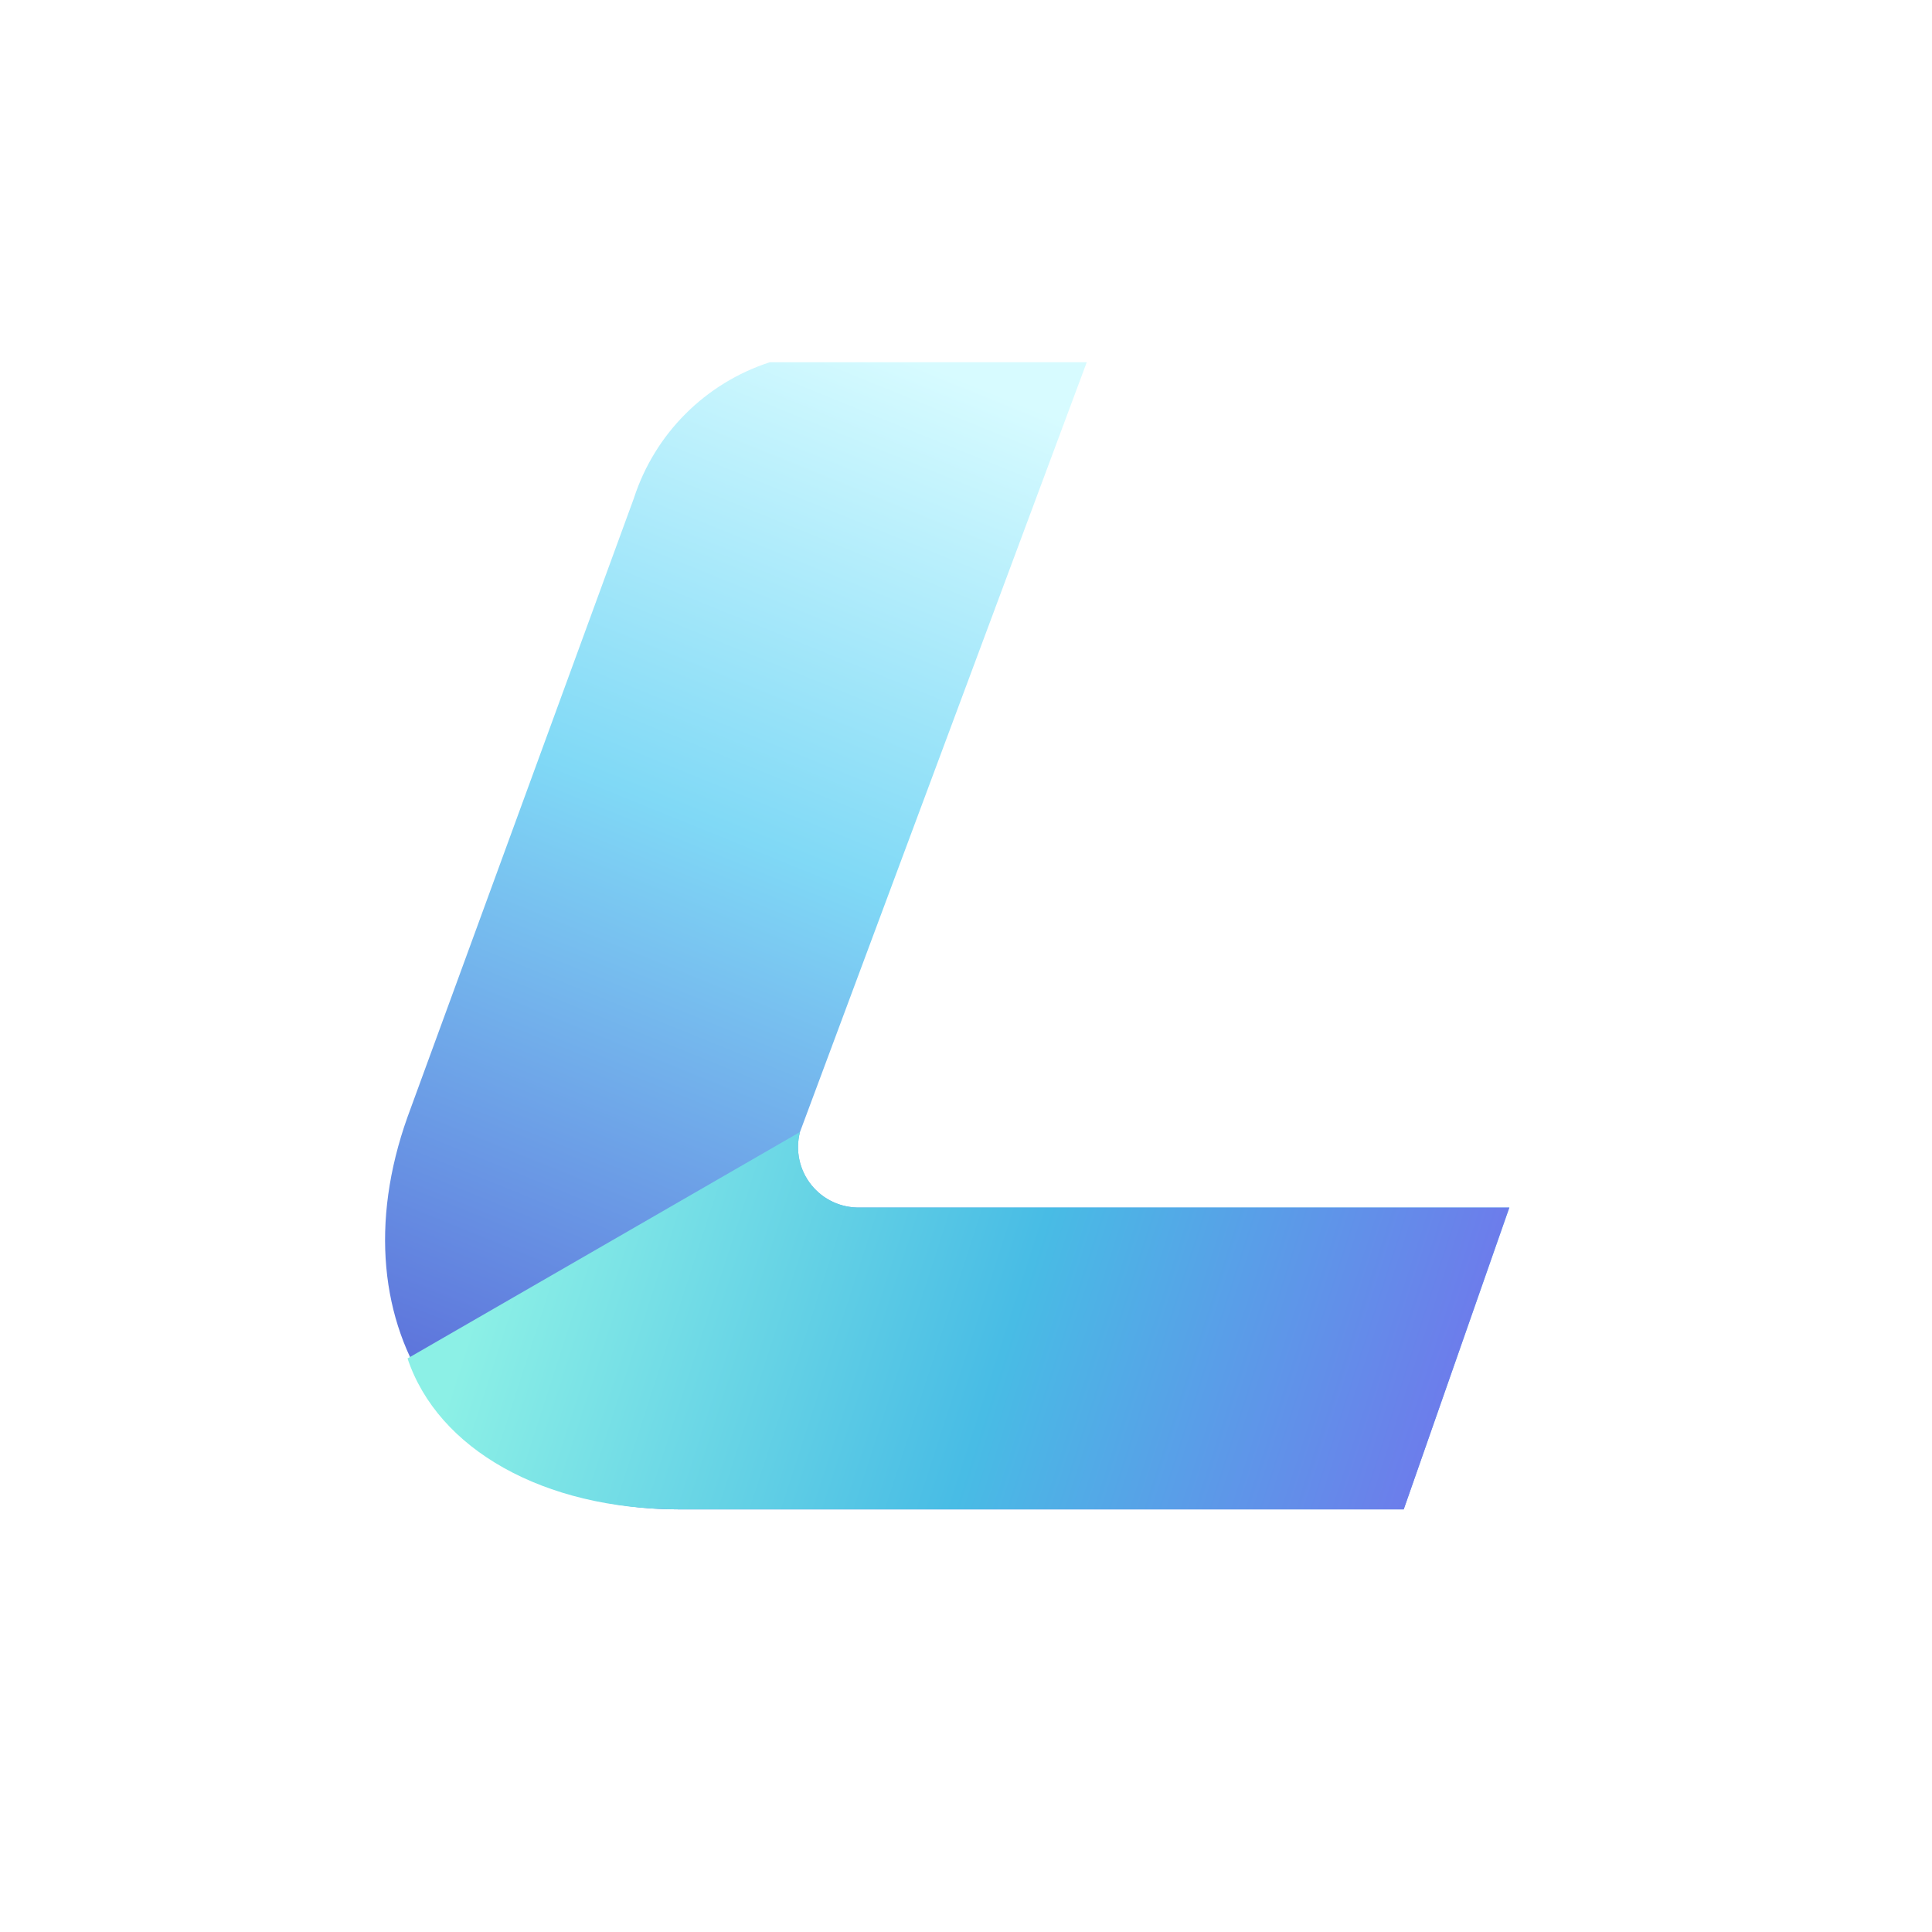
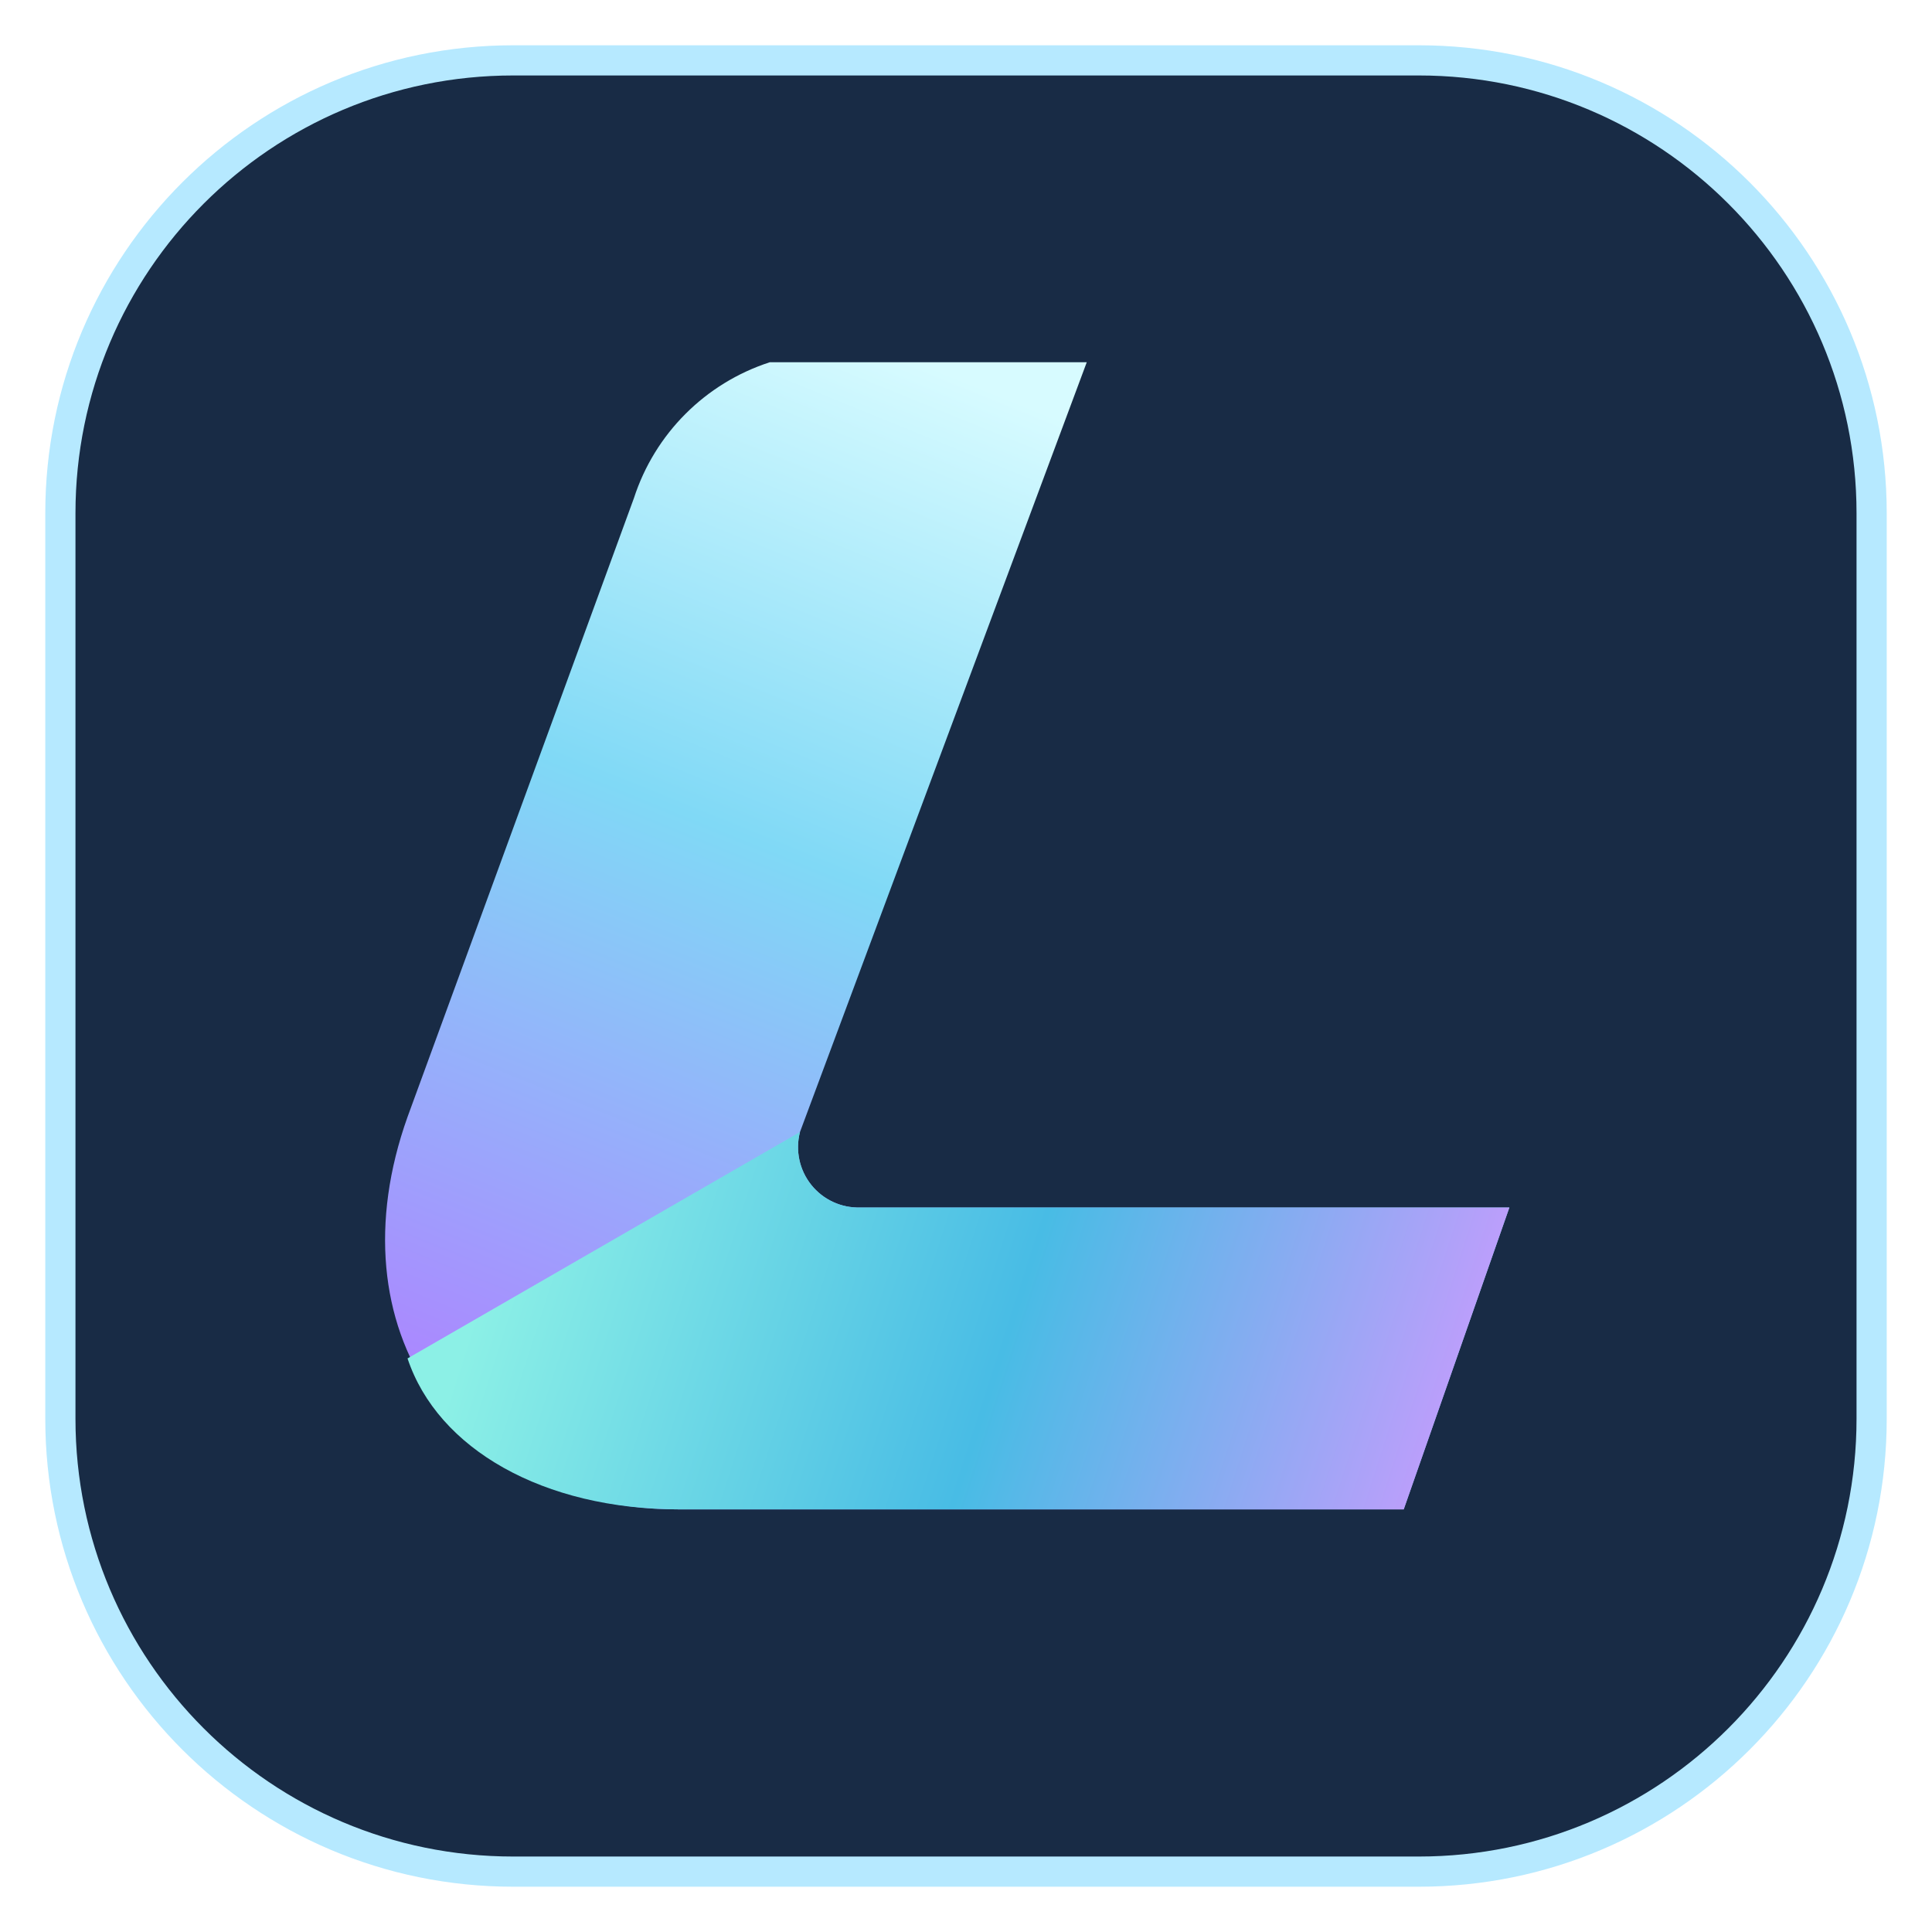
<svg xmlns="http://www.w3.org/2000/svg" viewBox="0 0 128 128">
  <defs>
    <linearGradient id="light" x1="61" y1="24" x2="33" y2="93" gradientUnits="userSpaceOnUse">
      <stop stop-color="#d7fbff" />
      <stop offset=".45" stop-color="#80d9f6" />
-       <stop offset="1" stop-color="#5d73db" />
+       <stop offset="1" stop-color="#ab87ff" />
    </linearGradient>
    <linearGradient id="fold" x1="34" y1="79" x2="99" y2="100" gradientUnits="userSpaceOnUse">
      <stop stop-color="#8cf0e6" />
      <stop offset=".5" stop-color="#48bce5" />
-       <stop offset="1" stop-color="#7371ec" />
+       <stop offset="1" stop-color="#d099ff" />
    </linearGradient>
  </defs>
+   <rect x="4" y="4" width="120" height="120" rx="30" fill="#182b45" stroke="#b6e9ff" stroke-width="2" />
  <path d="M51 24h21L53 75a4 4 0 0 0 4 5h43l-7 20H45C30 100 22 88 27 74l15-41a14 14 0 0 1 9-9Z" fill="url(#light)" />
  <path d="M53 75a4 4 0 0 0 4 5h43l-7 20H45c-9 0-16-4-18-10Z" fill="url(#fold)" />
</svg>
